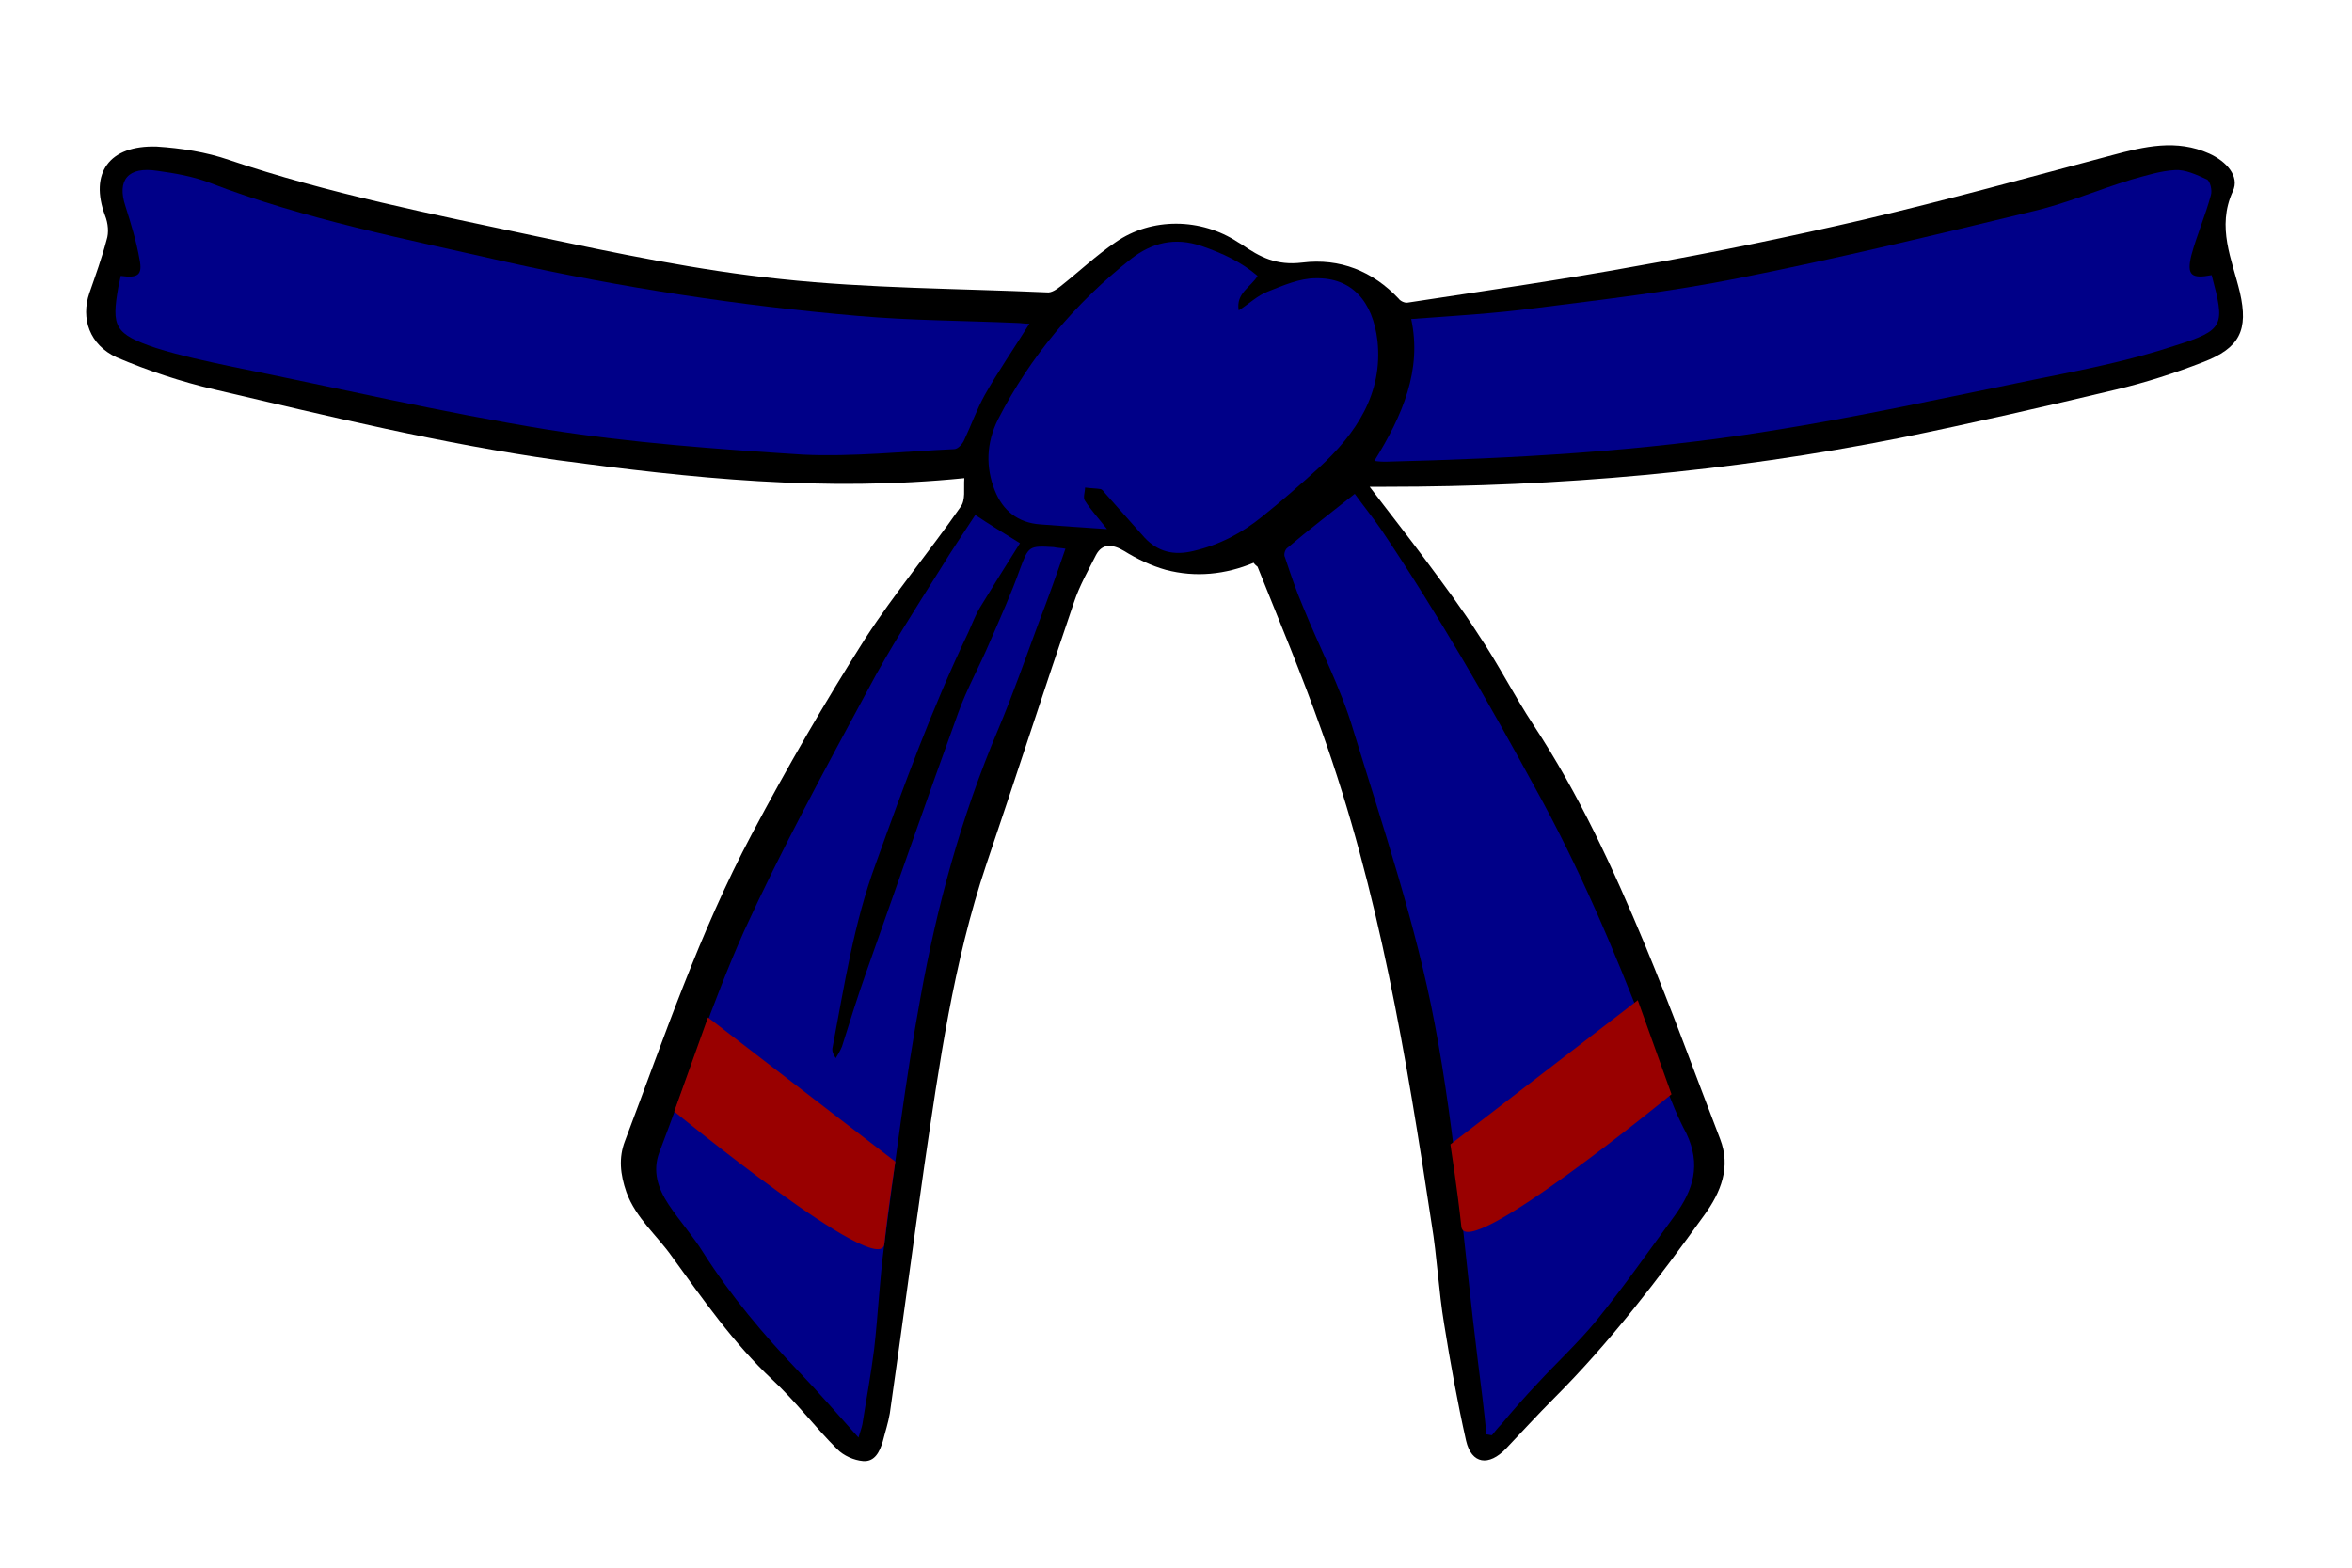
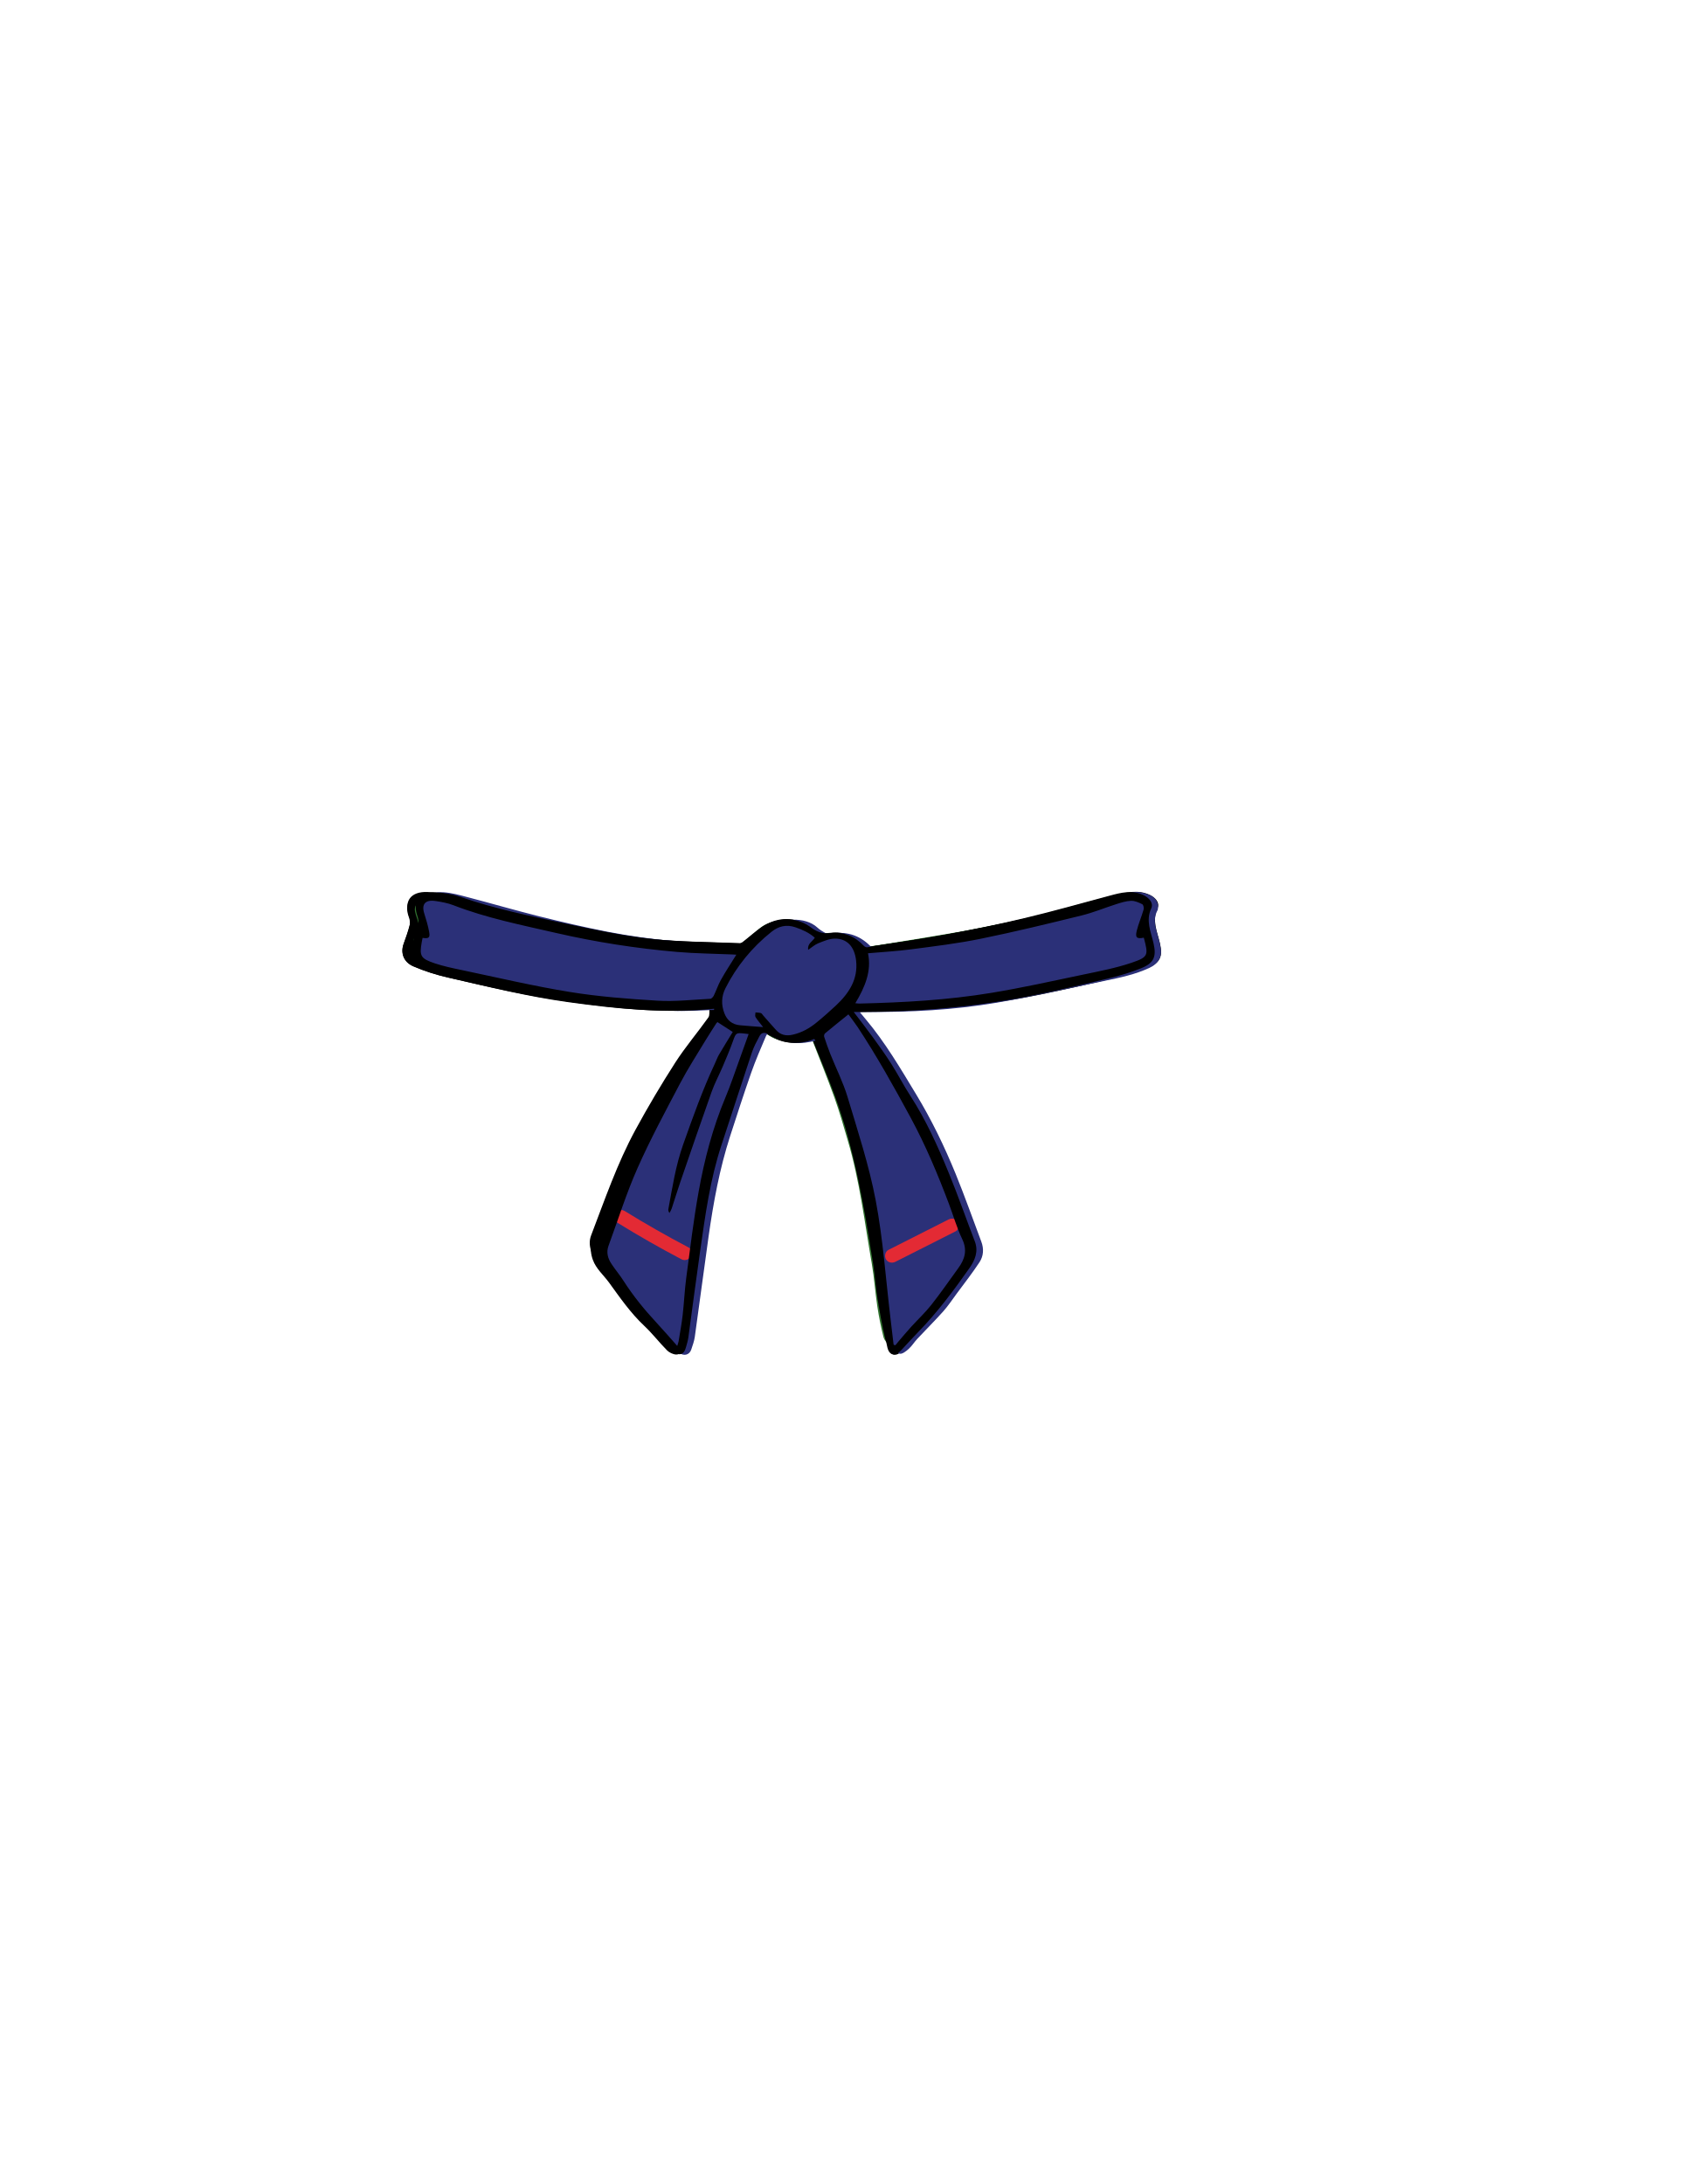
- <svg xmlns="http://www.w3.org/2000/svg" version="1.1" id="Capa_1" x="0px" y="0px" viewBox="0 0 300 200" style="enable-background:new 0 0 300 200;" xml:space="preserve">
+ <svg xmlns="http://www.w3.org/2000/svg" version="1.1" id="Capa_1" x="0px" y="0px" viewBox="0 0 612 792" style="enable-background:new 0 0 612 792;" xml:space="preserve">
  <style type="text/css">
- 	.st0{fill:#000088;}
- 	.st1{fill:#990000;}
+ 	.st0{fill:#317330;}
+ 	.st1{fill:#2B3078;}
+ 	.st2{fill:#E32A34;}
</style>
-   <path d="M285.7,37.3c-1-4.2-3-8.3-0.9-12.9c0.9-1.9-0.8-3.8-3-4.8c-4.2-1.9-8.3-0.9-12.4,0.2c-10.5,2.8-21,5.7-31.6,8.2  c-9.5,2.2-19.1,4.2-28.8,5.9c-9.8,1.8-19.6,3.2-29.4,4.7c-0.4,0.1-1-0.2-1.2-0.5c-3.3-3.5-7.5-5.2-12.3-4.6  c-3.3,0.4-5.4-0.7-7.7-2.3c-0.2-0.1-0.3-0.2-0.5-0.3c-4.7-3.1-11-3.2-15.6,0c-2.5,1.7-4.6,3.7-7,5.6c-0.5,0.4-1.2,0.9-1.8,0.8  c-11.3-0.5-22.7-0.5-33.9-1.7c-10.6-1.1-21-3.3-31.4-5.5c-13.1-2.8-26.3-5.4-39-9.7c-2.9-1-6.1-1.5-9.2-1.7  c-6.1-0.2-8.6,3.4-6.6,8.8c0.4,1,0.5,2.2,0.2,3.1c-0.6,2.3-1.4,4.5-2.2,6.8c-1.1,3.2,0,6.6,3.5,8.2c4,1.7,8.2,3.1,12.5,4.1  c14.5,3.4,28.9,6.9,43.7,9c17,2.3,34,4.1,51.9,2.3c-0.1,1.4,0.2,2.8-0.5,3.7c-3.9,5.6-8.4,11-12.1,16.7c-5.2,8.2-10,16.5-14.5,25  c-6.7,12.6-11.2,26-16.2,39.2c-0.8,2.1-0.6,4.2,0.2,6.5c1.2,3.3,3.9,5.5,5.8,8.2c4,5.5,7.8,11,12.8,15.7c3,2.8,5.4,6,8.3,8.9  c0.8,0.8,2.1,1.4,3.3,1.5c1.5,0.1,2.1-1.2,2.5-2.5c0.3-1.2,0.7-2.4,0.9-3.6c1.5-10.5,2.9-21.1,4.4-31.6c1.9-12.9,3.7-25.9,7.9-38.4  c3.8-11.2,7.4-22.4,11.2-33.5c0.7-2.1,1.8-4,2.8-6c0.8-1.5,2.1-1.4,3.6-0.5c1.6,1,3.5,1.9,5.3,2.4c3.8,1,7.6,0.6,11.2-0.9  c0.2,0.3,0.4,0.4,0.5,0.5c2.8,7,5.7,13.9,8.2,21c7.3,20.4,10.8,41.6,14,62.8c0.7,4.2,0.9,8.6,1.6,12.8c0.8,5,1.7,10,2.8,14.9  c0.7,3,2.9,3.3,5.1,1c2-2.1,4-4.3,6.1-6.4c7.2-7.2,13.3-15.2,19.2-23.4c2.1-2.9,3.4-6.1,2-9.7c-3.2-8.3-6.2-16.6-9.6-24.8  c-4-9.6-8.4-19.2-14.2-28c-2.5-3.8-4.5-7.8-7-11.5c-2.1-3.3-4.5-6.5-6.8-9.6c-2.3-3.1-4.6-6-7.1-9.3c0.8,0,1.4,0,2.1,0  c22,0,43.8-1.9,65.4-6.2c9.3-1.9,18.5-4,27.7-6.2c3.8-0.9,7.5-2.1,11.1-3.5C285.7,44.4,286.8,42.1,285.7,37.3z" />
-   <g id="color">
-     <path class="st0" d="M121.7,57.3c0.5,0,1.1-0.7,1.3-1.2c0.9-1.9,1.6-3.9,2.6-5.7c1.7-3,3.7-5.9,5.7-9.1c-0.7,0-1.1-0.1-1.5-0.1   c-6.8-0.3-13.6-0.3-20.4-0.9c-15.1-1.3-30.1-3.6-44.9-6.9C51.8,30.5,38.9,28,26.7,23.3c-2.1-0.8-4.4-1.2-6.6-1.5   c-3.8-0.6-5.2,1.2-4.1,4.5c0.7,2.2,1.4,4.5,1.8,6.8c0.4,2-0.2,2.4-2.4,2.1c-0.1,0.5-0.2,1-0.3,1.4c-0.9,5.1-0.5,6,4.8,7.8   c3.2,1,6.5,1.7,9.8,2.4c13.4,2.7,26.6,5.8,40.1,8c10.7,1.7,21.7,2.5,32.6,3.2C108.7,58.3,115.2,57.6,121.7,57.3z" />
-     <path class="st0" d="M130.1,72.6c-1.1,3.1-2.5,6.2-3.8,9.2c-1.3,3.1-3,6.1-4.1,9.2c-4,11-7.8,22-11.7,33c-1.1,3.1-2.1,6.3-3.1,9.5   c-0.2,0.5-0.5,1-0.8,1.5c-0.4-0.6-0.5-1-0.4-1.4c1.5-7.9,2.7-15.8,5.5-23.4c3.6-10,7.2-19.9,11.8-29.5c0.5-1.1,0.9-2.2,1.5-3.2   c1.7-2.8,3.4-5.5,5.1-8.2c-2.1-1.3-3.9-2.4-5.7-3.6c-1.5,2.3-3,4.5-4.4,6.8c-3.2,5.1-6.5,10.2-9.3,15.5   c-5.5,10.2-11,20.3-15.8,30.8c-4.1,9.2-7.2,18.8-10.8,28.2c-0.9,2.4-0.2,4.6,1.2,6.7c1.4,2.1,3.1,4,4.4,6.1   c3.5,5.5,7.7,10.5,12.2,15.2c2.6,2.7,5,5.5,7.6,8.4c0.2-0.7,0.4-1.2,0.5-1.7c0.5-3.2,1.1-6.4,1.5-9.6c0.5-4.4,0.7-8.9,1.3-13.4   c1.4-10.5,2.7-21,4.6-31.4c2.1-11.7,5.2-23.1,9.9-34.2c1.9-4.5,3.5-9.1,5.2-13.7c1.2-3.1,2.3-6.2,3.4-9.4c-0.6-0.1-1.1-0.1-1.5-0.2   C131.2,69.6,131.2,69.7,130.1,72.6z" />
-     <path class="st0" d="M210,131.9c-4.1-10.7-8.6-21.3-14.2-31.4c-6.1-11.2-12.4-22.2-19.6-32.9c-1.1-1.6-2.4-3.2-3.4-4.6   c-3,2.4-5.9,4.6-8.6,6.9c-0.3,0.2-0.5,0.9-0.3,1.2c0.7,2.1,1.4,4.2,2.3,6.3c2.1,5.2,4.8,10.3,6.4,15.7c3.8,12.4,8,24.8,10.4,37.5   c2.7,14.2,3.7,28.6,5.5,43c0.4,3.1,0.8,6.3,1.1,9.4c0.2,0,0.5,0.1,0.7,0.1c0.4-0.5,0.8-1,1.2-1.4c1.5-1.8,3-3.5,4.6-5.2   c2.5-2.7,5.2-5.2,7.5-8c3.5-4.3,6.7-8.9,10-13.4c2.4-3.3,3.4-6.5,1.5-10.5C212.9,140.5,211.7,136.1,210,131.9z" />
-     <path class="st0" d="M175.7,43.5c-0.6-5.1-3.3-8.1-7.9-8c-2,0-4.1,0.9-6.1,1.7c-1.3,0.5-2.3,1.5-3.7,2.4c-0.4-2.2,1.6-3,2.4-4.4   c-2.1-1.8-4.5-2.9-7.1-3.8c-3.5-1.2-6.4-0.4-9,1.6c-7.2,5.7-12.9,12.5-17,20.5c-1.5,3-1.6,6.1-0.4,9.1c1,2.5,2.9,4.1,5.8,4.3   c2.7,0.2,5.3,0.4,8.5,0.6c-1.1-1.4-2.1-2.5-2.8-3.6c-0.3-0.4,0-1.1,0-1.7c0.7,0.1,1.4,0.1,2,0.2c0.3,0.1,0.5,0.5,0.8,0.8   c1.6,1.8,3.2,3.6,4.8,5.4c1.7,1.8,3.7,2.3,6.2,1.7c3.4-0.8,6.2-2.3,8.8-4.4c2.5-2,4.9-4.1,7.2-6.2C173,55.3,176.4,50.2,175.7,43.5z   " />
-     <path class="st0" d="M282.1,35.1c-2.6,0.5-3.2,0-2.6-2.5c0.7-2.6,1.8-5.1,2.5-7.7c0.2-0.6-0.1-1.8-0.5-2c-1.3-0.6-2.8-1.3-4.1-1.2   c-1.8,0.1-3.7,0.7-5.5,1.2c-4.3,1.3-8.4,3.1-12.8,4.1c-12.4,3-24.8,6-37.4,8.5c-8.5,1.7-17.1,2.7-25.8,3.8   c-5.2,0.7-10.5,1-15.9,1.4c1.4,6.5-1.1,12.3-4.7,18.1c0.7,0.1,1.1,0.1,1.4,0.1c16.4-0.4,32.7-1.3,48.9-3.9   c11.4-1.8,22.7-4.3,34-6.6c6-1.2,12.1-2.4,17.8-4.3C283.8,42.1,283.8,41.5,282.1,35.1z" />
-   </g>
-   <g id="franjas">
-     <path class="st1" d="M86,141.8c0,0,26.3,21.6,26.8,16.9s1.4-10.5,1.4-10.5l-23.9-18.4L86,141.8z" />
-     <path class="st1" d="M208.9,127.6L185,146c0,0,0.9,5.8,1.4,10.5s26.8-16.9,26.8-16.9L208.9,127.6z" />
+   <path d="M258.05,365.73c-17.88,1.84-34.9,0.04-51.91-2.3c-14.8-2.04-29.23-5.6-43.71-8.95c-4.28-0.99-8.53-2.37-12.52-4.11  c-3.6-1.58-4.7-4.95-3.55-8.18c0.8-2.25,1.62-4.5,2.2-6.8c0.25-0.99,0.16-2.18-0.2-3.15c-2-5.41,0.51-8.99,6.64-8.77  c3.09,0.11,6.29,0.66,9.19,1.65c12.72,4.33,25.91,6.97,39.05,9.73c10.4,2.18,20.86,4.37,31.43,5.51c11.23,1.22,22.6,1.22,33.92,1.69  c0.59,0.02,1.29-0.44,1.79-0.84c2.35-1.84,4.52-3.89,6.98-5.58c4.61-3.17,10.9-3.08,15.61-0.02c0.16,0.1,0.33,0.2,0.48,0.32  c2.24,1.68,4.41,2.76,7.67,2.35c4.75-0.6,8.99,1.14,12.27,4.61c0.29,0.3,0.87,0.6,1.25,0.54c9.81-1.52,19.65-2.91,29.41-4.68  c9.63-1.75,19.24-3.67,28.76-5.9c10.58-2.49,21.06-5.39,31.56-8.16c4.13-1.09,8.21-2.15,12.42-0.23c2.11,0.96,3.84,2.91,2.95,4.8  c-2.15,4.54-0.11,8.62,0.86,12.85c1.1,4.79,0.07,7.12-4.66,8.96c-3.61,1.4-7.36,2.57-11.15,3.46c-9.2,2.18-18.42,4.28-27.69,6.16  c-21.53,4.37-43.34,6.24-65.35,6.24c-0.62,0-1.24,0-2.06,0c2.5,3.24,4.88,6.21,7.14,9.27c2.34,3.16,4.67,6.33,6.79,9.62  c2.44,3.78,4.51,7.77,6.99,11.53c5.85,8.85,10.19,18.38,14.22,28.01c3.43,8.2,6.39,16.57,9.63,24.84c1.43,3.66,0.08,6.86-1.98,9.74  c-5.86,8.19-11.96,16.21-19.17,23.43c-2.09,2.09-4.07,4.28-6.1,6.42c-2.17,2.28-4.36,1.96-5.08-1.05c-1.17-4.9-2.03-9.88-2.82-14.86  c-0.67-4.25-0.94-8.56-1.6-12.81c-3.27-21.2-6.72-42.37-14.03-62.76c-2.53-7.07-5.45-14.02-8.21-21.02  c-0.06-0.16-0.23-0.29-0.45-0.55c-3.61,1.53-7.44,1.87-11.25,0.89c-1.88-0.48-3.71-1.38-5.33-2.41c-1.48-0.94-2.8-1.03-3.6,0.45  c-1.06,1.94-2.13,3.91-2.83,5.97c-3.8,11.16-7.46,22.36-11.22,33.52c-4.22,12.51-6.01,25.46-7.89,38.39  c-1.54,10.52-2.91,21.07-4.39,31.6c-0.17,1.21-0.57,2.4-0.9,3.58c-0.35,1.25-1.02,2.55-2.48,2.47c-1.14-0.07-2.48-0.72-3.27-1.52  c-2.85-2.88-5.31-6.1-8.26-8.88c-5.03-4.73-8.83-10.28-12.8-15.74c-1.97-2.7-4.64-4.91-5.83-8.18c-0.8-2.22-1.02-4.33-0.21-6.47  c4.99-13.23,9.49-26.66,16.21-39.24c4.53-8.48,9.39-16.83,14.55-25c3.66-5.78,8.13-11.1,12.06-16.74  C258.22,368.57,257.91,367.14,258.05,365.73z M324.45,487.78c0.23,0.04,0.45,0.09,0.68,0.13c0.39-0.47,0.77-0.95,1.18-1.41  c1.54-1.75,3.05-3.53,4.63-5.25c2.48-2.67,5.2-5.16,7.47-7.98c3.49-4.34,6.67-8.9,9.99-13.36c2.42-3.26,3.39-6.52,1.46-10.5  c-1.99-4.09-3.27-8.49-4.9-12.73c-4.12-10.72-8.61-21.27-14.21-31.43c-6.15-11.17-12.44-22.24-19.6-32.87  c-1.1-1.64-2.35-3.18-3.4-4.59c-3.02,2.39-5.86,4.61-8.64,6.89c-0.29,0.23-0.45,0.87-0.33,1.22c0.7,2.1,1.44,4.2,2.28,6.26  c2.13,5.24,4.77,10.34,6.41,15.7c3.79,12.42,7.95,24.83,10.39,37.51c2.73,14.17,3.73,28.63,5.47,42.96  C323.72,481.48,324.08,484.63,324.45,487.78z M259.21,370.52c-1.47,2.27-2.98,4.48-4.37,6.75c-3.16,5.14-6.49,10.2-9.33,15.5  c-5.45,10.18-11.04,20.33-15.77,30.81c-4.15,9.19-7.22,18.81-10.75,28.25c-0.9,2.4-0.23,4.63,1.16,6.66  c1.41,2.06,3.06,3.98,4.42,6.07c3.55,5.45,7.71,10.45,12.22,15.22c2.55,2.69,4.99,5.47,7.62,8.38c0.2-0.66,0.42-1.16,0.51-1.67  c0.53-3.2,1.13-6.39,1.51-9.61c0.52-4.44,0.7-8.92,1.3-13.35c1.42-10.47,2.69-20.97,4.59-31.37c2.13-11.66,5.18-23.13,9.9-34.16  c1.91-4.48,3.47-9.09,5.16-13.65c1.16-3.1,2.28-6.22,3.44-9.41c-0.61-0.07-1.06-0.12-1.51-0.17c-3.18-0.35-3.2-0.23-4.27,2.68  c-1.13,3.11-2.46,6.17-3.78,9.22c-1.34,3.1-2.99,6.09-4.13,9.24c-3.97,10.96-7.8,21.96-11.65,32.95c-1.1,3.15-2.07,6.33-3.14,9.49  c-0.18,0.54-0.53,1.03-0.8,1.55c-0.41-0.58-0.48-1.01-0.4-1.42c1.48-7.88,2.7-15.76,5.47-23.44c3.59-9.95,7.18-19.86,11.76-29.45  c0.51-1.06,0.9-2.19,1.5-3.2c1.67-2.79,3.42-5.54,5.08-8.22C262.86,372.84,261.09,371.72,259.21,370.52z M266.27,346.11  c-0.7-0.05-1.07-0.08-1.45-0.09c-6.8-0.29-13.62-0.34-20.4-0.91c-15.13-1.28-30.11-3.57-44.89-6.91  c-12.77-2.89-25.66-5.39-37.9-10.06c-2.09-0.8-4.4-1.2-6.64-1.54c-3.79-0.56-5.24,1.17-4.14,4.54c0.73,2.22,1.39,4.47,1.81,6.76  c0.37,2.03-0.23,2.43-2.44,2.08c-0.1,0.48-0.21,0.96-0.3,1.44c-0.92,5.15-0.49,6.05,4.77,7.79c3.19,1.05,6.53,1.74,9.85,2.42  c13.35,2.74,26.63,5.84,40.09,7.98c10.74,1.71,21.68,2.54,32.57,3.17c6.43,0.37,12.94-0.37,19.41-0.69  c0.47-0.02,1.07-0.69,1.32-1.18c0.92-1.86,1.57-3.86,2.61-5.66C262.28,352.22,264.24,349.32,266.27,346.11z M310.28,363.73  c0.68,0.06,1.06,0.12,1.43,0.12c16.38-0.38,32.74-1.26,48.89-3.88c11.4-1.85,22.69-4.31,34-6.64c6-1.24,12.08-2.37,17.84-4.29  c6.32-2.1,6.26-2.74,4.55-9.11c-2.6,0.49-3.25,0-2.61-2.53c0.66-2.6,1.77-5.09,2.53-7.67c0.17-0.59-0.07-1.75-0.5-1.96  c-1.27-0.62-2.75-1.28-4.12-1.23c-1.85,0.06-3.71,0.66-5.5,1.22c-4.28,1.33-8.44,3.06-12.8,4.11c-12.41,2.99-24.84,5.96-37.37,8.47  c-8.49,1.7-17.15,2.72-25.77,3.84c-5.23,0.68-10.52,0.96-15.88,1.42C316.36,352.09,313.85,357.89,310.28,363.73z M276.18,372.4  c-1.1-1.39-2.06-2.45-2.81-3.63c-0.27-0.42-0.03-1.12-0.02-1.69c0.67,0.07,1.37,0.06,2.01,0.24c0.32,0.09,0.53,0.52,0.78,0.8  c1.6,1.78,3.18,3.59,4.82,5.35c1.66,1.79,3.66,2.26,6.19,1.69c3.36-0.75,6.19-2.33,8.75-4.37c2.49-1.99,4.89-4.08,7.22-6.22  c4.85-4.46,8.22-9.55,7.46-16.29c-0.57-5.06-3.35-8.07-7.93-8c-2.05,0.03-4.13,0.93-6.09,1.7c-1.27,0.5-2.33,1.47-3.71,2.38  c-0.4-2.24,1.59-2.99,2.43-4.39c-2.06-1.79-4.45-2.86-7.07-3.75c-3.47-1.19-6.38-0.4-8.97,1.62c-7.22,5.66-12.9,12.5-17.01,20.46  c-1.53,2.96-1.61,6.06-0.39,9.14c0.99,2.51,2.87,4.07,5.8,4.32C270.32,371.97,272.99,372.16,276.18,372.4z" />
+   <path class="st0" d="M308.08,366.56c0.9,1.05,1.51,1.78,2.14,2.51c7.09,8.24,12.6,17.42,18.25,26.53  c5.61,9.04,10.28,18.46,14.34,28.15c3.32,7.94,6.24,16.03,9.34,24.06c0.98,2.53,0.81,5.1-0.66,7.29c-2.58,3.83-5.49,7.46-8.27,11.16  c-1.59,2.11-3.07,4.3-4.86,6.26c-3.02,3.31-6.26,6.45-9.36,9.7c-1.1,1.15-1.96,2.54-3.15,3.6c-0.9,0.81-2.27,1.87-3.23,1.71  c-0.92-0.15-2.01-1.62-2.28-2.67c-0.93-3.66-1.67-7.38-2.23-11.11c-0.78-5.16-1.12-10.38-2.01-15.52  c-2.6-14.92-4.36-29.98-8.69-44.6c-1.54-5.19-2.99-10.41-4.82-15.51c-2.58-7.19-5.48-14.27-8.24-21.4c-0.06-0.16-0.2-0.3-0.39-0.56  c-0.56,0.16-1.15,0.33-1.74,0.48c-5.36,1.35-10.49,1.51-14.96-2.29c-0.98-0.83-2.61-0.55-3.12,0.62c-1.86,4.3-3.78,8.6-5.36,13  c-2.67,7.42-5.13,14.91-7.6,22.39c-3.85,11.62-6.08,23.57-7.81,35.59c-1.71,11.87-3.28,23.76-4.98,35.64  c-0.22,1.53-0.79,3.02-1.28,4.49c-0.63,1.87-2.64,2.42-4.26,1.19c-0.49-0.37-0.91-0.84-1.32-1.3c-2.61-2.87-4.94-6.01-7.86-8.56  c-5.74-5.02-9.44-11.43-14.12-17.17c-1.52-1.87-2.92-3.88-4.06-5.96c-1.09-1.99-1.01-4.2-0.2-6.31c4.91-12.9,9.29-26,15.87-38.27  c4.41-8.22,9.13-16.32,14.16-24.23c3.61-5.69,8.02-10.94,11.91-16.49c0.59-0.85,0.28-2.25,0.37-3.27  c-6.47,0.14-12.51,0.69-18.49,0.31c-11.13-0.71-22.32-1.37-33.29-3.12c-14.13-2.26-28.1-5.48-42.09-8.49  c-3.96-0.85-7.91-2.07-11.59-3.67c-3.94-1.71-5.13-4.89-3.94-8.31c0.75-2.14,1.55-4.28,2.12-6.46c0.25-0.97,0.22-2.14-0.12-3.08  c-2-5.55,0.76-9.17,7.09-8.74c2.91,0.2,5.79,0.99,8.62,1.71c8.71,2.23,17.35,4.67,26.08,6.8c8.05,1.96,16.15,3.8,24.3,5.36  c16.97,3.24,34.14,4.58,51.46,4.26c0.61-0.01,1.33-0.31,1.81-0.68c1.9-1.5,3.78-3.02,5.55-4.64c4.22-3.84,13.14-4.45,17.66-0.36  c0.86,0.78,1.93,1.39,2.97,1.97c0.42,0.23,1.05,0.27,1.55,0.19c5.66-0.97,10.53,0.34,14.54,4.27c0.32,0.32,0.98,0.6,1.41,0.53  c7.14-1.1,14.28-2.23,21.41-3.42c6.36-1.06,12.73-2.1,19.06-3.31c6.7-1.29,13.4-2.6,20.02-4.21c7.87-1.91,15.64-4.16,23.46-6.24  c2.96-0.79,5.92-1.56,8.9-2.23c2.54-0.57,4.97-0.02,7.3,0.95c1.9,0.79,3.04,2.79,2.74,4.73c-0.03,0.18-0.04,0.37-0.13,0.52  c-1.83,3.22-0.71,6.36,0.24,9.52c0.42,1.38,0.73,2.8,0.95,4.21c0.46,3.03-1.11,5.3-4.03,6.64c-5.18,2.39-10.75,3.52-16.33,4.65  c-13.09,2.66-26.13,5.59-39.3,7.79c-15.44,2.57-31.1,3.36-46.79,3.28C309.99,366.45,309.25,366.51,308.08,366.56z" />
+   <path d="M257.26,365.38c-17.76,1.8-34.65,0.06-51.55-2.21c-14.7-1.98-29.03-5.44-43.41-8.71c-4.25-0.96-8.47-2.3-12.44-4.01  c-3.57-1.54-4.67-4.83-3.53-7.97c0.79-2.19,1.61-4.39,2.18-6.63c0.25-0.96,0.15-2.13-0.2-3.07c-1.99-5.28,0.5-8.77,6.59-8.56  c3.07,0.11,6.24,0.64,9.12,1.6c12.63,4.22,25.73,6.78,38.79,9.46c10.33,2.12,20.72,4.25,31.21,5.36  c11.15,1.18,22.45,1.18,33.68,1.63c0.58,0.02,1.28-0.43,1.78-0.82c2.33-1.8,4.49-3.8,6.93-5.45c4.58-3.09,10.82-3.01,15.51-0.03  c0.16,0.1,0.33,0.2,0.48,0.31c2.23,1.64,4.38,2.69,7.62,2.29c4.71-0.59,8.93,1.11,12.19,4.49c0.28,0.29,0.86,0.58,1.24,0.53  c9.74-1.48,19.51-2.85,29.2-4.58c9.56-1.71,19.11-3.59,28.56-5.77c10.51-2.43,20.91-5.27,31.34-7.97c4.1-1.06,8.15-2.1,12.33-0.23  c2.1,0.94,3.82,2.83,2.94,4.68c-2.13,4.43-0.11,8.41,0.86,12.53c1.1,4.67,0.07,6.95-4.62,8.74c-3.59,1.37-7.31,2.51-11.07,3.39  c-9.13,2.13-18.29,4.18-27.5,6.02c-21.37,4.28-43.04,6.11-64.89,6.12c-0.62,0-1.23,0-2.04,0c2.48,3.15,4.85,6.06,7.1,9.04  c2.32,3.08,4.64,6.17,6.75,9.38c2.43,3.69,4.48,7.58,6.95,11.24c5.81,8.63,10.13,17.92,14.14,27.31c3.42,7.99,6.36,16.15,9.57,24.22  c1.43,3.57,0.08,6.69-1.96,9.5c-5.81,7.99-11.87,15.81-19.03,22.86c-2.07,2.04-4.04,4.18-6.06,6.27c-2.15,2.23-4.33,1.91-5.05-1.03  c-1.17-4.78-2.02-9.64-2.8-14.49c-0.67-4.15-0.94-8.35-1.59-12.5c-3.25-20.67-6.7-41.32-13.97-61.21  c-2.52-6.89-5.42-13.67-8.16-20.49c-0.06-0.16-0.23-0.28-0.44-0.54c-3.59,1.5-7.39,1.82-11.17,0.87c-1.87-0.47-3.68-1.35-5.29-2.35  c-1.47-0.91-2.78-1.01-3.58,0.44c-1.05,1.89-2.11,3.81-2.81,5.82c-3.77,10.88-7.39,21.81-11.13,32.7  c-4.18,12.21-5.95,24.84-7.82,37.45c-1.52,10.27-2.87,20.55-4.34,30.83c-0.17,1.18-0.56,2.34-0.89,3.49  c-0.35,1.22-1.01,2.49-2.46,2.41c-1.13-0.06-2.47-0.7-3.25-1.48c-2.83-2.81-5.28-5.95-8.21-8.65c-5-4.61-8.77-10.02-12.72-15.35  c-1.95-2.64-4.61-4.79-5.79-7.97c-0.8-2.17-1.01-4.22-0.21-6.31c4.95-12.91,9.41-26,16.08-38.28c4.5-8.28,9.32-16.42,14.44-24.39  c3.63-5.64,8.06-10.84,11.97-16.33C257.42,368.15,257.12,366.75,257.26,365.38z M323.26,484.38c0.22,0.04,0.45,0.09,0.67,0.13  c0.39-0.46,0.77-0.92,1.17-1.37c1.53-1.71,3.02-3.45,4.6-5.12c2.46-2.61,5.16-5.04,7.41-7.79c3.46-4.24,6.62-8.68,9.91-13.03  c2.41-3.18,3.36-6.36,1.45-10.24c-1.97-3.99-3.25-8.27-4.87-12.42c-4.09-10.46-8.56-20.74-14.13-30.65  C323.36,393,317.11,382.2,310,371.84c-1.1-1.6-2.34-3.1-3.38-4.48c-2.99,2.33-5.81,4.5-8.58,6.72c-0.28,0.23-0.45,0.85-0.33,1.19  c0.7,2.05,1.43,4.1,2.27,6.1c2.12,5.11,4.74,10.08,6.37,15.31c3.77,12.11,7.91,24.21,10.34,36.58c2.72,13.82,3.72,27.92,5.46,41.9  C322.53,478.24,322.89,481.31,323.26,484.38z M258.4,370.05c-1.46,2.21-2.95,4.37-4.34,6.59c-3.13,5.02-6.44,9.95-9.26,15.12  c-5.41,9.93-10.95,19.84-15.64,30.06c-4.12,8.97-7.16,18.35-10.66,27.56c-0.89,2.35-0.23,4.51,1.16,6.5  c1.4,2.01,3.04,3.88,4.39,5.92c3.53,5.32,7.66,10.19,12.15,14.84c2.53,2.62,4.96,5.34,7.57,8.17c0.2-0.65,0.42-1.13,0.5-1.63  c0.52-3.12,1.12-6.24,1.49-9.37c0.51-4.33,0.69-8.7,1.29-13.03c1.4-10.21,2.66-20.46,4.54-30.6c2.11-11.37,5.13-22.56,9.81-33.33  c1.9-4.37,3.44-8.87,5.12-13.32c1.15-3.03,2.26-6.07,3.41-9.18c-0.6-0.07-1.05-0.12-1.5-0.17c-3.15-0.34-3.18-0.22-4.24,2.62  c-1.13,3.04-2.44,6.02-3.75,9c-1.33,3.02-2.96,5.94-4.1,9.02c-3.94,10.69-7.73,21.42-11.55,32.15c-1.09,3.07-2.06,6.18-3.11,9.26  c-0.18,0.53-0.53,1.01-0.8,1.51c-0.41-0.57-0.47-0.99-0.4-1.38c1.46-7.69,2.67-15.37,5.42-22.87c3.56-9.7,7.12-19.37,11.67-28.73  c0.5-1.04,0.89-2.13,1.49-3.12c1.65-2.72,3.39-5.4,5.04-8.02C262.04,372.32,260.27,371.22,258.4,370.05z M265.41,346.24  c-0.69-0.04-1.07-0.07-1.44-0.09c-6.75-0.28-13.53-0.33-20.26-0.88c-15.03-1.24-29.9-3.46-44.58-6.72  c-12.69-2.81-25.48-5.24-37.64-9.79c-2.08-0.78-4.37-1.17-6.6-1.49c-3.76-0.54-5.21,1.14-4.11,4.43c0.72,2.16,1.39,4.36,1.8,6.59  c0.37,1.98-0.23,2.37-2.42,2.03c-0.1,0.47-0.21,0.94-0.29,1.41c-0.91,5.02-0.49,5.9,4.75,7.59c3.17,1.02,6.49,1.7,9.78,2.36  c13.25,2.67,26.45,5.68,39.81,7.76c10.67,1.66,21.53,2.46,32.35,3.07c6.39,0.36,12.85-0.37,19.28-0.69  c0.47-0.02,1.06-0.67,1.31-1.15c0.92-1.82,1.56-3.77,2.59-5.53C261.45,352.2,263.39,349.38,265.41,346.24z M309.13,363.4  c0.68,0.06,1.05,0.12,1.42,0.11c16.27-0.38,32.51-1.25,48.55-3.82c11.32-1.81,22.53-4.22,33.76-6.49  c5.96-1.21,11.99-2.32,17.72-4.19c6.27-2.05,6.21-2.67,4.51-8.89c-2.59,0.48-3.22,0-2.59-2.47c0.65-2.53,1.76-4.96,2.51-7.48  c0.17-0.58-0.07-1.7-0.49-1.91c-1.26-0.61-2.73-1.24-4.09-1.2c-1.84,0.06-3.69,0.65-5.46,1.19c-4.25,1.3-8.38,2.99-12.71,4.01  c-12.32,2.92-24.66,5.83-37.1,8.29c-8.43,1.67-17.03,2.66-25.59,3.76c-5.2,0.66-10.45,0.94-15.77,1.39  C315.15,352.04,312.66,357.7,309.13,363.4z M275.26,371.87c-1.09-1.35-2.04-2.39-2.79-3.54c-0.26-0.41-0.03-1.09-0.02-1.65  c0.67,0.07,1.36,0.06,1.99,0.23c0.32,0.09,0.53,0.5,0.78,0.78c1.59,1.74,3.16,3.5,4.79,5.21c1.65,1.75,3.64,2.2,6.15,1.65  c3.34-0.73,6.15-2.28,8.68-4.27c2.47-1.94,4.85-3.98,7.17-6.07c4.81-4.35,8.16-9.32,7.4-15.89c-0.57-4.94-3.33-7.87-7.87-7.79  c-2.03,0.03-4.11,0.91-6.04,1.66c-1.26,0.49-2.32,1.44-3.68,2.32c-0.39-2.19,1.58-2.92,2.42-4.29c-2.04-1.75-4.42-2.78-7.02-3.66  c-3.45-1.16-6.34-0.39-8.9,1.59c-7.17,5.53-12.81,12.2-16.88,19.96c-1.52,2.89-1.59,5.91-0.38,8.91c0.99,2.45,2.85,3.97,5.76,4.21  C269.44,371.46,272.09,371.64,275.26,371.87z" />
+   <g>
+     <path class="st1" d="M311.77,367.05c0.9,1.08,1.51,1.83,2.14,2.57c7.09,8.44,12.6,17.84,18.25,27.18   c5.61,9.26,10.27,18.91,14.33,28.83c3.32,8.13,6.24,16.42,9.33,24.64c0.98,2.59,0.81,5.22-0.67,7.47   c-2.58,3.92-5.49,7.64-8.29,11.43c-1.59,2.16-3.08,4.4-4.86,6.4c-3.02,3.39-6.27,6.6-9.37,9.92c-1.1,1.18-1.96,2.6-3.15,3.68   c-0.9,0.82-2.28,1.91-3.23,1.75c-0.92-0.16-2.01-1.66-2.28-2.74c-0.93-3.75-1.67-7.56-2.23-11.38c-0.77-5.28-1.11-10.63-2.01-15.89   c-2.59-15.27-4.34-30.7-8.67-45.67c-1.54-5.31-2.99-10.66-4.82-15.89c-2.58-7.36-5.47-14.62-8.24-21.91   c-0.06-0.17-0.2-0.3-0.39-0.57c-0.57,0.16-1.15,0.34-1.75,0.49c-5.36,1.38-10.5,1.54-14.97-2.35c-0.98-0.85-2.61-0.56-3.12,0.64   c-1.87,4.41-3.79,8.8-5.37,13.31c-2.67,7.6-5.14,15.26-7.62,22.92c-3.86,11.9-6.09,24.13-7.84,36.44   c-1.72,12.16-3.3,24.33-5.01,36.49c-0.22,1.56-0.79,3.09-1.29,4.6c-0.63,1.92-2.64,2.48-4.26,1.22c-0.49-0.38-0.91-0.87-1.32-1.33   c-2.61-2.94-4.94-6.15-7.86-8.77c-5.74-5.15-9.44-11.71-14.12-17.59c-1.52-1.92-2.91-3.97-4.06-6.11c-1.09-2.04-1-4.3-0.2-6.46   c4.92-13.2,9.31-26.61,15.9-39.17c4.42-8.42,9.15-16.71,14.18-24.81c3.62-5.82,8.03-11.2,11.92-16.87c0.59-0.87,0.28-2.3,0.37-3.35   c-6.48,0.14-12.52,0.7-18.5,0.31c-11.13-0.73-22.33-1.41-33.3-3.21c-14.14-2.32-28.11-5.63-42.11-8.71   c-3.96-0.87-7.91-2.13-11.59-3.77c-3.94-1.75-5.13-5.01-3.94-8.51c0.75-2.19,1.55-4.38,2.12-6.61c0.25-0.99,0.22-2.19-0.11-3.15   c-2-5.68,0.77-9.39,7.1-8.95c2.91,0.2,5.79,1.01,8.63,1.76c8.71,2.28,17.35,4.8,26.09,6.98c8.06,2.01,16.16,3.9,24.31,5.5   c16.98,3.33,34.16,4.71,51.49,4.39c0.62-0.01,1.33-0.31,1.81-0.7c1.9-1.53,3.78-3.09,5.56-4.75c4.22-3.93,13.15-4.55,17.67-0.35   c0.86,0.8,1.93,1.43,2.97,2.02c0.42,0.23,1.05,0.28,1.55,0.19c5.67-0.99,10.53,0.35,14.54,4.38c0.32,0.33,0.98,0.61,1.41,0.55   c7.15-1.12,14.29-2.28,21.43-3.49c6.37-1.08,12.74-2.14,19.08-3.38c6.7-1.31,13.41-2.66,20.03-4.3c7.87-1.95,15.65-4.25,23.48-6.38   c2.96-0.8,5.92-1.59,8.91-2.28c2.54-0.58,4.97-0.02,7.3,0.98c1.9,0.81,3.04,2.86,2.74,4.84c-0.03,0.18-0.04,0.38-0.13,0.54   c-1.83,3.3-0.72,6.51,0.23,9.75c0.41,1.41,0.73,2.86,0.94,4.32c0.46,3.11-1.12,5.42-4.04,6.8c-5.19,2.45-10.76,3.6-16.34,4.75   c-13.1,2.71-26.14,5.71-39.33,7.96c-15.45,2.63-31.12,3.42-46.82,3.33C313.68,366.93,312.94,366.99,311.77,367.05z" />
+     <g>
+       <g>
+         <path class="st2" d="M224.05,443.51c7.52,4.65,15.2,9.03,23.03,13.14c2.85,1.49,5.38-2.82,2.52-4.32     c-7.83-4.11-15.51-8.49-23.03-13.14C223.83,437.49,221.32,441.82,224.05,443.51L224.05,443.51z" />
+       </g>
+     </g>
+     <g>
+       <g>
+         <path class="st2" d="M324.67,457.57c7.26-3.67,14.53-7.35,21.79-11.02c1.2-0.61,1.55-2.31,0.9-3.42     c-0.72-1.23-2.21-1.51-3.42-0.9c-7.26,3.67-14.53,7.35-21.79,11.02c-1.2,0.61-1.55,2.31-0.9,3.42     C321.97,457.89,323.46,458.18,324.67,457.57L324.67,457.57z" />
+       </g>
+     </g>
+     <path d="M258.93,365.81c-17.53,1.83-34.21,0.04-50.88-2.3c-14.51-2.04-28.65-5.59-42.85-8.94c-4.2-0.99-8.36-2.36-12.27-4.11   c-3.52-1.57-4.6-4.95-3.48-8.17c0.78-2.24,1.59-4.49,2.16-6.79c0.24-0.98,0.15-2.18-0.2-3.14c-1.96-5.41,0.5-8.98,6.51-8.76   c3.03,0.11,6.16,0.66,9.01,1.64c12.47,4.33,25.4,6.96,38.28,9.71c10.19,2.18,20.45,4.36,30.81,5.51   c11.01,1.21,22.16,1.22,33.25,1.69c0.58,0.02,1.26-0.44,1.76-0.84c2.3-1.84,4.43-3.88,6.84-5.57c4.52-3.17,10.68-3.08,15.31-0.02   c0.16,0.1,0.32,0.2,0.47,0.31c2.2,1.68,4.33,2.76,7.52,2.35c4.65-0.6,8.81,1.14,12.03,4.6c0.28,0.3,0.85,0.6,1.22,0.54   c9.62-1.51,19.26-2.91,28.83-4.67c9.44-1.74,18.86-3.66,28.19-5.9c10.38-2.48,20.64-5.38,30.94-8.15   c4.05-1.09,8.05-2.15,12.18-0.23c2.07,0.96,3.77,2.9,2.89,4.79c-2.1,4.54-0.11,8.61,0.84,12.83c1.08,4.79,0.07,7.11-4.57,8.95   c-3.54,1.4-7.22,2.56-10.93,3.46c-9.02,2.18-18.06,4.27-27.15,6.15c-21.1,4.37-42.49,6.23-64.06,6.23c-0.61,0-1.22,0-2.02,0   c2.45,3.23,4.79,6.21,7,9.26c2.29,3.16,4.58,6.33,6.66,9.61c2.39,3.78,4.42,7.76,6.85,11.51c5.73,8.84,9.99,18.35,13.94,27.98   c3.37,8.18,6.26,16.55,9.44,24.8c1.41,3.66,0.08,6.85-1.94,9.73c-5.74,8.17-11.73,16.18-18.79,23.4c-2.05,2.09-3.99,4.28-5.98,6.41   c-2.12,2.28-4.27,1.95-4.98-1.05c-1.15-4.9-1.99-9.87-2.76-14.84c-0.66-4.25-0.92-8.55-1.57-12.8   c-3.2-21.17-6.59-42.31-13.75-62.68c-2.48-7.06-5.35-14-8.04-20.99c-0.06-0.16-0.22-0.29-0.44-0.55   c-3.54,1.53-7.29,1.86-11.03,0.89c-1.84-0.48-3.63-1.38-5.23-2.41c-1.45-0.94-2.74-1.03-3.53,0.45c-1.04,1.94-2.09,3.9-2.78,5.96   c-3.73,11.14-7.31,22.33-11,33.48c-4.14,12.5-5.89,25.43-7.74,38.34c-1.51,10.51-2.85,21.04-4.3,31.56   c-0.17,1.21-0.55,2.39-0.88,3.58c-0.34,1.24-1,2.55-2.43,2.47c-1.11-0.06-2.44-0.72-3.21-1.52c-2.79-2.88-5.21-6.1-8.1-8.87   c-4.93-4.72-8.65-10.27-12.55-15.72c-1.93-2.7-4.55-4.9-5.71-8.17c-0.79-2.22-1-4.33-0.21-6.46c4.89-13.21,9.31-26.62,15.9-39.18   c4.44-8.47,9.21-16.81,14.27-24.96c3.58-5.77,7.97-11.09,11.83-16.71C259.09,368.64,258.79,367.21,258.93,365.81z M324.02,487.69   c0.22,0.04,0.44,0.09,0.66,0.13c0.38-0.47,0.76-0.95,1.15-1.41c1.51-1.75,2.99-3.53,4.54-5.24c2.43-2.67,5.1-5.16,7.32-7.97   c3.42-4.34,6.54-8.88,9.79-13.34c2.38-3.26,3.32-6.51,1.43-10.48c-1.95-4.09-3.2-8.47-4.8-12.72   c-4.03-10.71-8.44-21.24-13.93-31.39c-6.03-11.15-12.2-22.21-19.21-32.83c-1.08-1.63-2.31-3.18-3.34-4.59   c-2.96,2.38-5.74,4.6-8.47,6.88c-0.28,0.23-0.44,0.87-0.33,1.22c0.69,2.1,1.41,4.19,2.23,6.25c2.09,5.23,4.68,10.32,6.28,15.68   c3.72,12.41,7.79,24.8,10.19,37.46c2.68,14.15,3.65,28.59,5.37,42.9C323.3,481.4,323.66,484.54,324.02,487.69z M260.06,370.59   c-1.44,2.26-2.92,4.47-4.28,6.74c-3.09,5.14-6.37,10.19-9.15,15.48c-5.35,10.17-10.82,20.31-15.46,30.77   c-4.07,9.18-7.07,18.79-10.53,28.21c-0.88,2.4-0.23,4.62,1.14,6.65c1.38,2.06,3,3.98,4.33,6.07c3.48,5.44,7.56,10.44,11.98,15.2   c2.5,2.69,4.89,5.47,7.47,8.37c0.2-0.66,0.41-1.16,0.5-1.67c0.52-3.2,1.11-6.38,1.48-9.6c0.51-4.44,0.69-8.91,1.28-13.34   c1.39-10.46,2.63-20.94,4.5-31.33c2.09-11.64,5.08-23.1,9.7-34.12c1.88-4.47,3.4-9.08,5.06-13.64c1.13-3.1,2.23-6.21,3.37-9.4   c-0.59-0.07-1.04-0.12-1.48-0.17c-3.11-0.35-3.14-0.23-4.18,2.68c-1.11,3.11-2.41,6.16-3.71,9.21c-1.31,3.09-2.93,6.08-4.05,9.23   c-3.89,10.94-7.65,21.93-11.42,32.91c-1.08,3.14-2.03,6.33-3.08,9.48c-0.18,0.54-0.52,1.03-0.79,1.55   c-0.4-0.58-0.47-1.01-0.39-1.42c1.45-7.87,2.64-15.74,5.36-23.41c3.52-9.93,7.04-19.83,11.53-29.41c0.5-1.06,0.88-2.18,1.47-3.19   c1.63-2.79,3.35-5.53,4.98-8.21C263.64,372.91,261.91,371.78,260.06,370.59z M266.99,346.21c-0.68-0.05-1.05-0.08-1.42-0.09   c-6.67-0.29-13.36-0.34-20-0.91c-14.84-1.28-29.51-3.56-44.01-6.9c-12.52-2.89-25.15-5.38-37.15-10.04   c-2.05-0.8-4.31-1.2-6.51-1.53c-3.71-0.56-5.14,1.17-4.06,4.54c0.71,2.22,1.37,4.47,1.78,6.75c0.37,2.03-0.23,2.43-2.39,2.08   c-0.1,0.48-0.21,0.96-0.29,1.44c-0.9,5.14-0.48,6.04,4.68,7.78c3.13,1.05,6.41,1.74,9.66,2.42c13.08,2.74,26.11,5.83,39.3,7.97   c10.53,1.71,21.26,2.53,31.93,3.17c6.31,0.37,12.69-0.37,19.03-0.69c0.46-0.02,1.05-0.69,1.29-1.18c0.91-1.86,1.54-3.86,2.56-5.66   C263.08,352.32,265,349.42,266.99,346.21z M310.13,363.81c0.67,0.06,1.04,0.12,1.4,0.12c16.06-0.38,32.09-1.26,47.93-3.88   c11.18-1.85,22.24-4.3,33.33-6.63c5.88-1.23,11.84-2.37,17.49-4.28c6.19-2.1,6.14-2.73,4.46-9.1c-2.55,0.49-3.18,0-2.56-2.53   c0.64-2.59,1.74-5.08,2.48-7.66c0.17-0.59-0.06-1.74-0.49-1.95c-1.25-0.62-2.69-1.27-4.04-1.23c-1.81,0.06-3.64,0.66-5.39,1.21   c-4.2,1.33-8.28,3.05-12.55,4.1c-12.17,2.99-24.35,5.96-36.63,8.46c-8.33,1.7-16.82,2.72-25.26,3.83   c-5.13,0.68-10.32,0.95-15.57,1.42C316.09,352.18,313.63,357.97,310.13,363.81z M276.7,372.46c-1.08-1.39-2.01-2.45-2.75-3.63   c-0.26-0.42-0.03-1.12-0.02-1.69c0.66,0.07,1.34,0.06,1.97,0.24c0.31,0.09,0.52,0.52,0.77,0.8c1.57,1.78,3.12,3.58,4.72,5.34   c1.63,1.79,3.59,2.26,6.07,1.69c3.3-0.75,6.07-2.33,8.57-4.37c2.44-1.98,4.79-4.07,7.08-6.21c4.75-4.45,8.06-9.54,7.31-16.26   c-0.56-5.06-3.28-8.06-7.77-7.99c-2.01,0.03-4.05,0.93-5.97,1.69c-1.25,0.5-2.29,1.47-3.63,2.37c-0.39-2.24,1.56-2.99,2.39-4.39   c-2.02-1.79-4.36-2.85-6.93-3.75c-3.4-1.19-6.26-0.4-8.79,1.62c-7.08,5.66-12.65,12.49-16.67,20.43c-1.5,2.96-1.58,6.05-0.38,9.13   c0.97,2.51,2.81,4.07,5.68,4.32C270.96,372.04,273.57,372.22,276.7,372.46z" />
  </g>
</svg>
